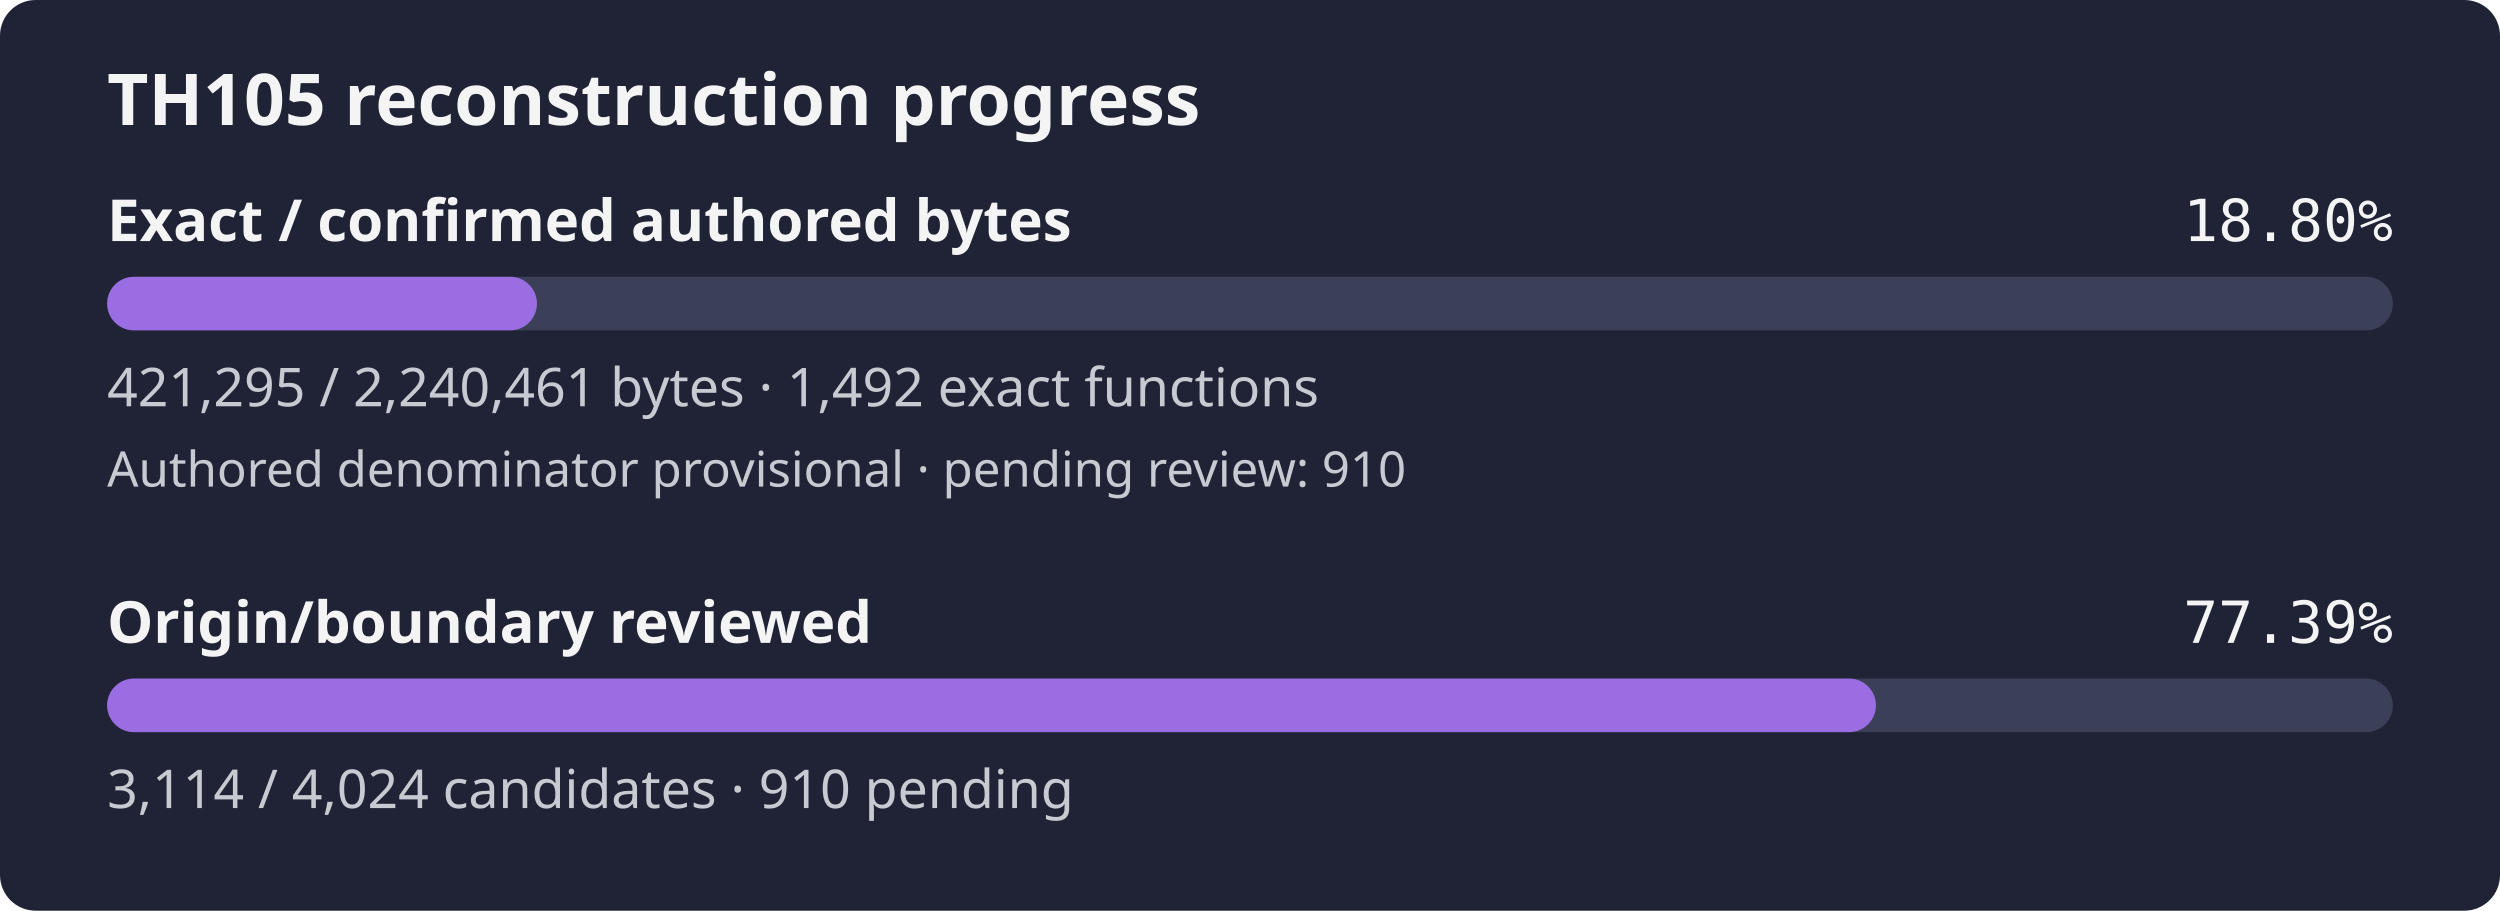
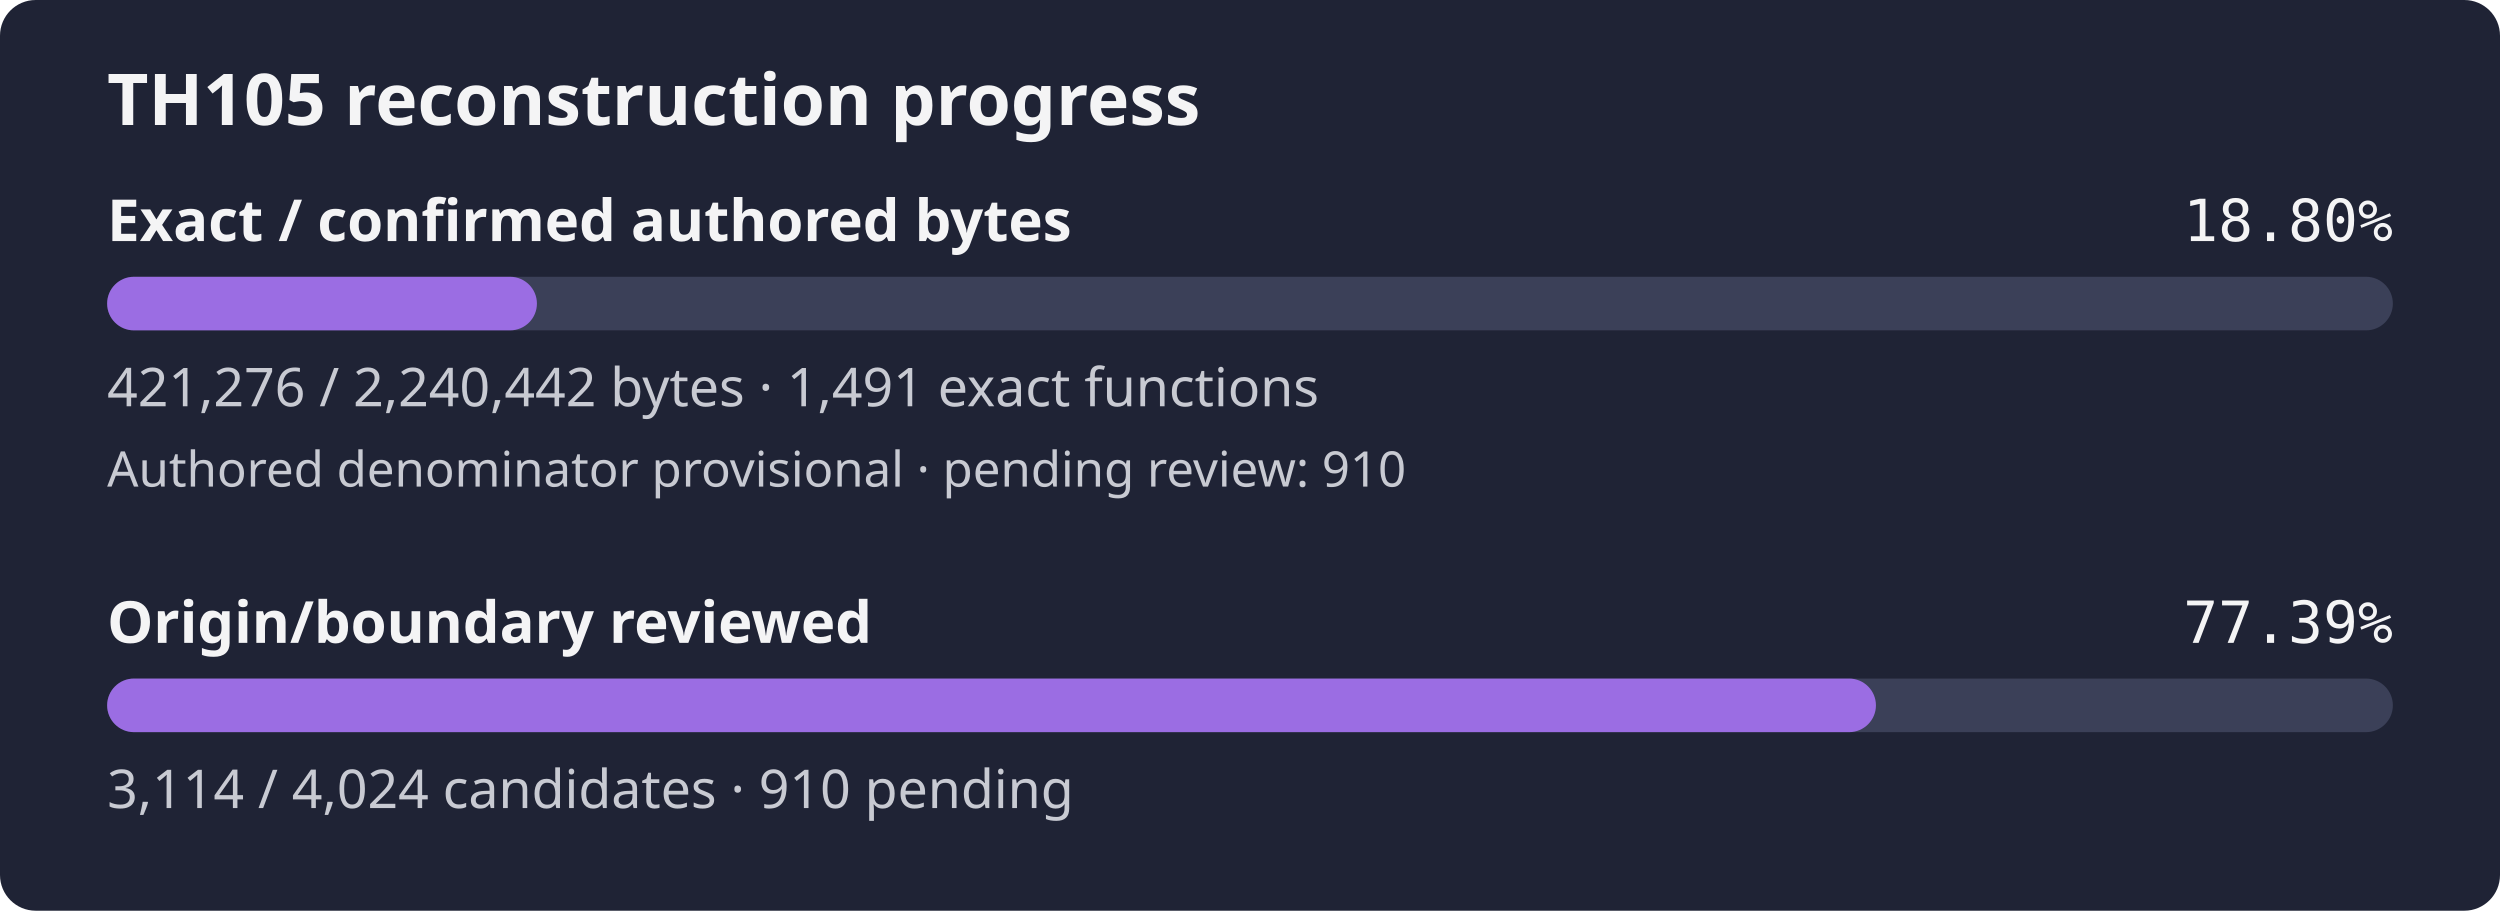
<svg xmlns="http://www.w3.org/2000/svg" width="560" height="204" viewBox="0 0 560 204" role="img" aria-label="TH105 reconstruction progress: 18.80% of confirmed authored bytes exact; authored denominator provisional, origin review 77.39%">
  <rect width="560" height="204" rx="8" fill="#1f2335" />
  <text x="24" y="28" fill="#f4f4f5" font-family="sans-serif" font-size="16" font-weight="600">TH105 reconstruction progress</text>
  <text x="24" y="54" fill="#f4f4f5" font-family="sans-serif" font-size="13" font-weight="600">Exact / confirmed authored bytes</text>
  <text x="536" y="54" fill="#f4f4f5" text-anchor="end" font-family="monospace" font-size="13">18.80%</text>
  <rect id="exact-track" x="24" y="62" width="512" height="12" rx="6" fill="#3b4058" />
-   <rect id="exact-fill" x="24" y="62" width="96.28" height="12" rx="6" fill="#9b6de3" />
-   <text x="24" y="91" fill="#c8cad2" font-family="sans-serif" font-size="12">421,295 / 2,240,461 bytes · 1,492 exact functions</text>
+   <rect id="exact-fill" x="24" y="62" width="96.27" height="12" rx="6" fill="#9b6de3" />
+   <text x="24" y="91" fill="#c8cad2" font-family="sans-serif" font-size="12">421,276 / 2,240,442 bytes · 1,491 exact functions</text>
  <text x="24" y="109" fill="#c8cad2" font-family="sans-serif" font-size="11">Authored denominator provisional · pending review: 910</text>
  <text x="24" y="144" fill="#f4f4f5" font-family="sans-serif" font-size="13" font-weight="600">Origin/boundary reviewed</text>
  <text x="536" y="144" fill="#f4f4f5" text-anchor="end" font-family="monospace" font-size="13">77.39%</text>
  <rect id="review-track" x="24" y="152" width="512" height="12" rx="6" fill="#3b4058" />
  <rect id="review-fill" x="24" y="152" width="396.21" height="12" rx="6" fill="#9b6de3" />
  <text x="24" y="181" fill="#c8cad2" font-family="sans-serif" font-size="12">3,114 / 4,024 candidates · 910 pending</text>
</svg>
